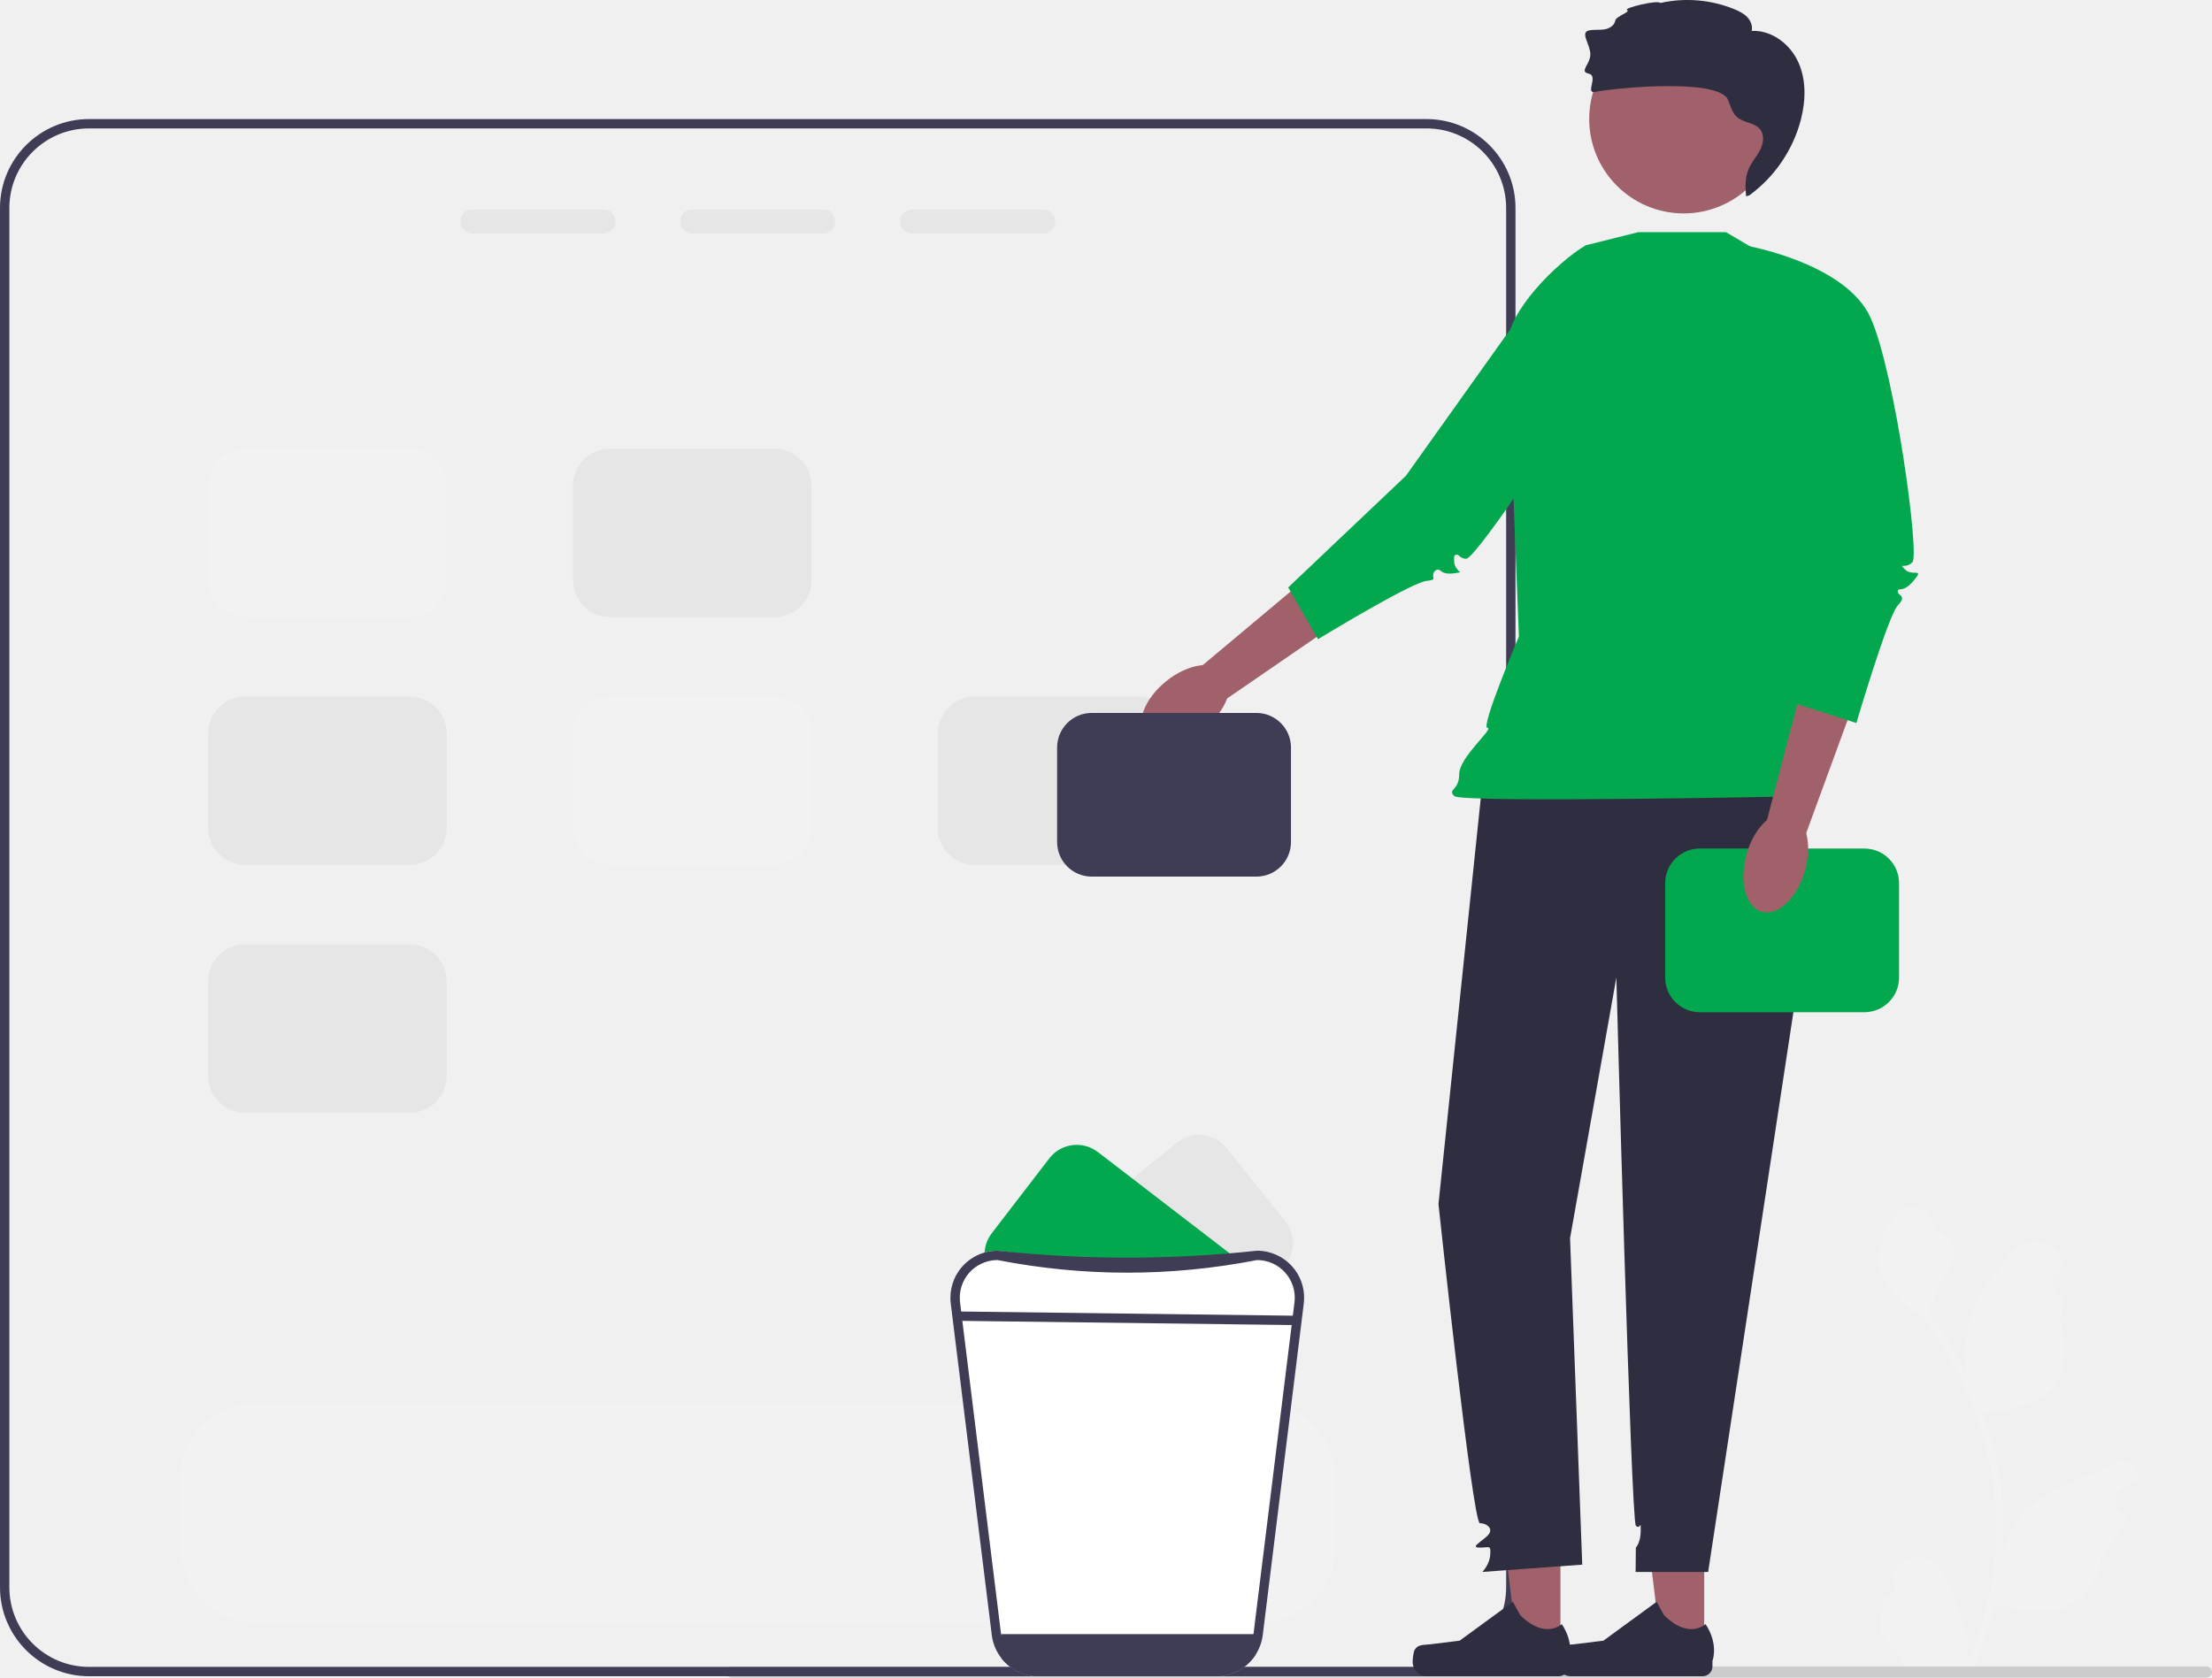
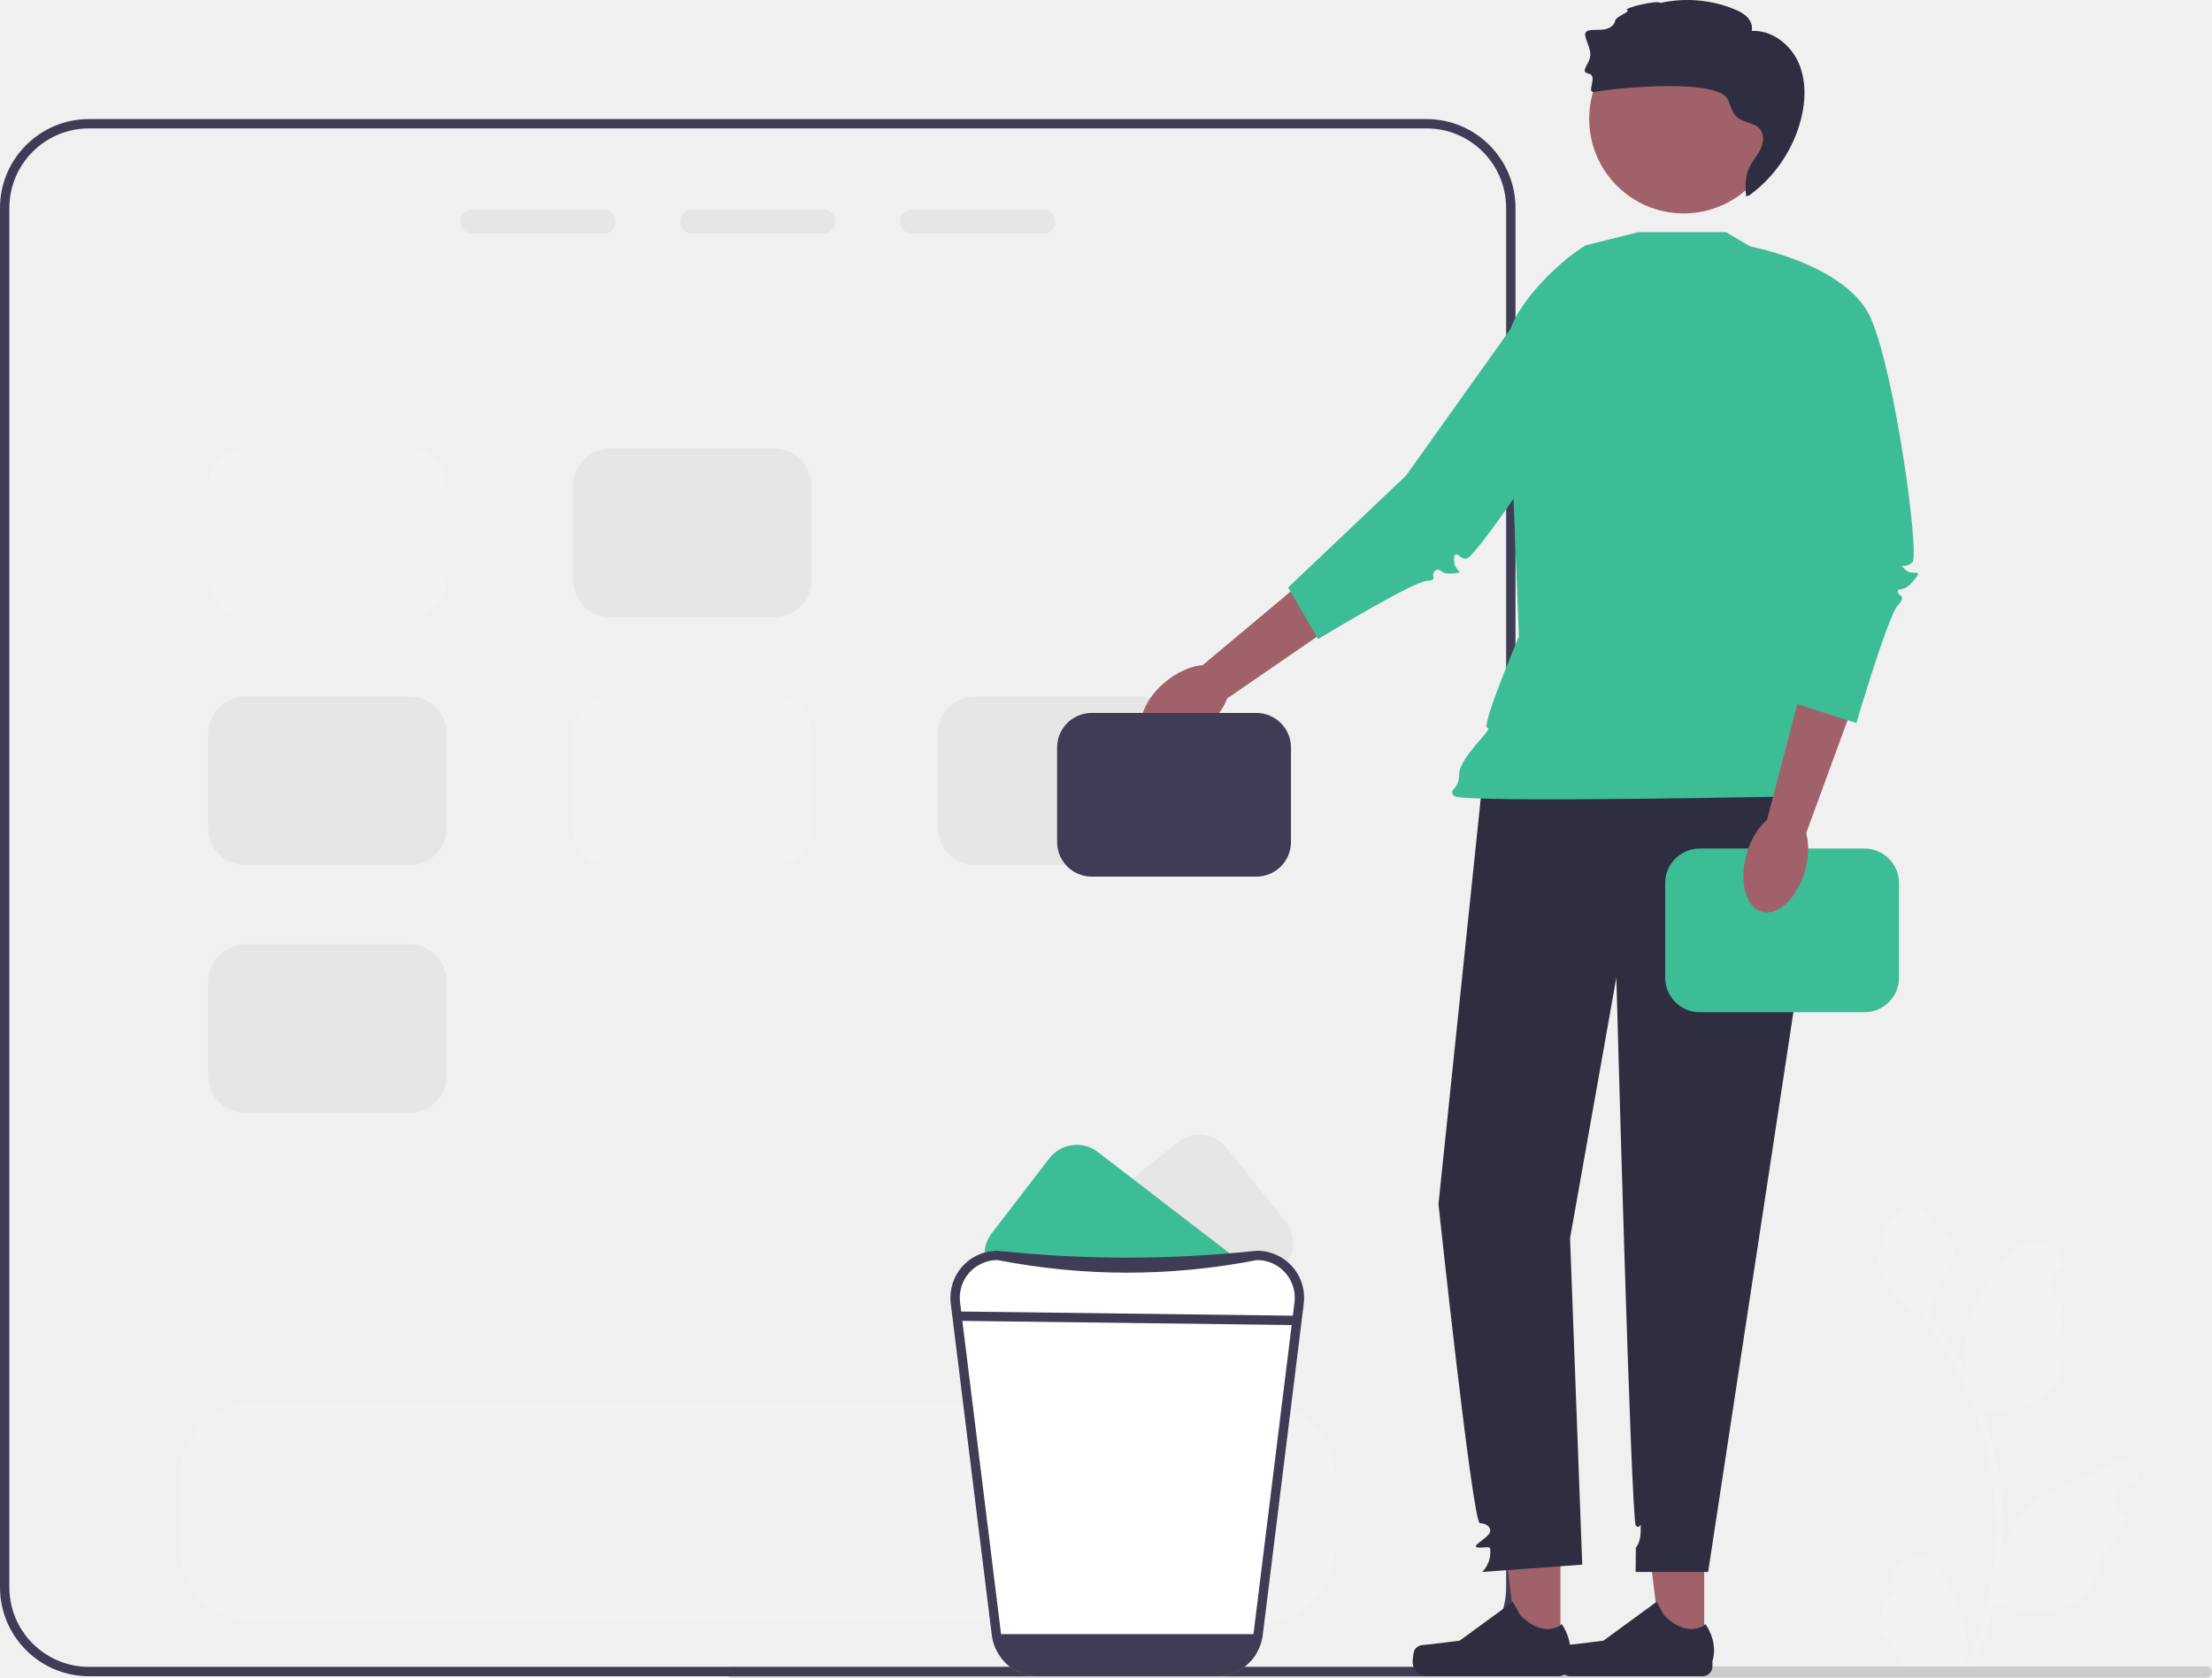
<svg xmlns="http://www.w3.org/2000/svg" width="472.906" height="358.762" viewBox="0 0 472.906 358.762">
  <path d="M402.927,341.537c2.066,.129,3.208-2.437,1.645-3.933l-.155-.618c.02-.05,.041-.099,.062-.148,2.089-4.982,9.17-4.947,11.241,.042,1.839,4.428,4.179,8.864,4.756,13.546,.258,2.067,.142,4.172-.316,6.2,4.308-9.411,6.575-19.687,6.575-30.021,0-2.597-.142-5.193-.433-7.783-.239-2.119-.568-4.224-.995-6.31-2.306-11.277-7.299-22.018-14.5-30.99-3.462-1.892-6.349-4.851-8.093-8.397-.626-1.279-1.117-2.655-1.35-4.056,.394,.052,1.486-5.949,1.188-6.317,.549-.833,1.532-1.247,2.131-2.06,2.982-4.043,7.091-3.337,9.236,2.157,4.582,2.313,4.627,6.148,1.815,9.837-1.789,2.347-2.035,5.522-3.604,8.035,.162,.207,.329,.407,.491,.614,2.961,3.798,5.522,7.88,7.681,12.169-.61-4.766,.291-10.508,1.826-14.21,1.748-4.217,5.025-7.769,7.91-11.415,3.466-4.379,10.573-2.468,11.184,3.083,.006,.054,.012,.107,.017,.161-.429,.242-.848,.499-1.259,.77-2.339,1.547-1.531,5.174,1.241,5.602l.063,.01c-.155,1.544-.42,3.074-.807,4.579,3.702,14.316-4.29,19.53-15.701,19.764-.252,.129-.497,.258-.749,.381,1.156,3.255,2.08,6.594,2.764,9.979,.614,2.99,1.04,6.013,1.279,9.049,.297,3.83,.271,7.68-.052,11.503l.019-.136c.82-4.211,3.107-8.145,6.427-10.87,4.946-4.063,11.933-5.559,17.268-8.824,2.568-1.572,5.859,.459,5.411,3.437l-.022,.143c-.794,.323-1.569,.698-2.319,1.117-.429,.242-.848,.499-1.259,.77-2.339,1.547-1.531,5.174,1.241,5.602l.063,.01c.045,.006,.084,.013,.129,.019-1.363,3.236-3.262,6.239-5.639,8.829-2.315,12.497-12.256,13.683-22.89,10.044h-.006c-1.163,5.064-2.861,10.011-5.044,14.726h-18.02c-.065-.2-.123-.407-.181-.607,1.666,.103,3.346,.006,4.986-.297-1.337-1.641-2.674-3.294-4.011-4.935-.032-.032-.058-.065-.084-.097-.678-.84-1.363-1.673-2.041-2.512l-0-.001c-.042-2.578,.267-5.147,.879-7.64l.001-0,0-0Z" fill="#f2f2f2" />
  <path d="M155.236,357.572c0,.66,.53,1.19,1.19,1.19H471.716c.66,0,1.19-.53,1.19-1.19,0-.66-.53-1.19-1.19-1.19H156.426c-.66,0-1.19,.53-1.19,1.19Z" fill="#ccc" />
  <path d="M273.68,271.582l-4.87,3.91-1.56,1.26c-.14-.19-.3-.39-.46-.57-1.53-1.73-3.73-2.72-6.03-2.72h-39.08c-.13-.66-.16-1.33-.1-2,.17-1.94,1.1-3.81,2.74-5.12l27.45-22.05c3.18-2.56,7.84-2.05,10.4,1.14l12.65,15.75c2.56,3.19,2.05,7.84-1.14,10.4Z" fill="#e6e6e6" />
-   <path d="M265.5,273.462h-48.26c-1.26,0-2.49,.3-3.59,.86l-.27-.21c-.48-.37-.91-.79-1.26-1.24-2.09-2.6-2.22-6.37-.1-9.13l12.31-16.02c2.49-3.24,7.14-3.85,10.38-1.36l27.91,21.45c1.26,.96,2.11,2.25,2.55,3.65,.2,.65,.32,1.32,.33,2Z" fill="#03a84e" />
+   <path d="M265.5,273.462h-48.26c-1.26,0-2.49,.3-3.59,.86l-.27-.21c-.48-.37-.91-.79-1.26-1.24-2.09-2.6-2.22-6.37-.1-9.13l12.31-16.02c2.49-3.24,7.14-3.85,10.38-1.36l27.91,21.45c1.26,.96,2.11,2.25,2.55,3.65,.2,.65,.32,1.32,.33,2Z" fill="#3cbd96" />
  <g>
    <path d="M304.98,25.462H19.02C8.53,25.462,0,33.992,0,44.482V339.442c0,10.49,8.53,19.02,19.02,19.02H304.98c10.49,0,19.02-8.53,19.02-19.02V44.482c0-10.49-8.53-19.02-19.02-19.02Zm17.02,313.98c0,9.39-7.63,17.02-17.02,17.02H19.02c-9.39,0-17.02-7.63-17.02-17.02V44.482c0-9.39,7.63-17.02,17.02-17.02H304.98c9.39,0,17.02,7.63,17.02,17.02V339.442Z" fill="#3f3d56" />
    <g>
      <path d="M129.03,44.812h-28.06c-1.41,0-2.56,1.15-2.56,2.56,0,1.42,1.15,2.57,2.56,2.57h28.06c1.41,0,2.56-1.15,2.56-2.57,0-1.41-1.15-2.56-2.56-2.56Z" fill="#e6e6e6" />
      <path d="M176.03,44.812h-28.06c-1.41,0-2.56,1.15-2.56,2.56,0,1.42,1.15,2.57,2.56,2.57h28.06c1.41,0,2.56-1.15,2.56-2.57,0-1.41-1.15-2.56-2.56-2.56Z" fill="#e6e6e6" />
      <path d="M223.03,44.812h-28.06c-1.41,0-2.56,1.15-2.56,2.56,0,1.42,1.15,2.57,2.56,2.57h28.06c1.41,0,2.56-1.15,2.56-2.57,0-1.41-1.15-2.56-2.56-2.56Z" fill="#e6e6e6" />
    </g>
    <path d="M87.6,95.962H52.4c-4.36,0-7.9,3.54-7.9,7.9v20.2c0,4.36,3.54,7.9,7.9,7.9h35.2c4.36,0,7.9-3.54,7.9-7.9v-20.2c0-4.36-3.54-7.9-7.9-7.9Z" fill="#f2f2f2" />
    <path d="M87.6,148.962H52.4c-4.36,0-7.9,3.54-7.9,7.9v20.2c0,4.36,3.54,7.9,7.9,7.9h35.2c4.36,0,7.9-3.54,7.9-7.9v-20.2c0-4.36-3.54-7.9-7.9-7.9Z" fill="#e6e6e6" />
    <path d="M87.6,201.962H52.4c-4.36,0-7.9,3.54-7.9,7.9v20.2c0,4.36,3.54,7.9,7.9,7.9h35.2c4.36,0,7.9-3.54,7.9-7.9v-20.2c0-4.36-3.54-7.9-7.9-7.9Z" fill="#e6e6e6" />
    <path d="M165.6,95.962h-35.2c-4.36,0-7.9,3.54-7.9,7.9v20.2c0,4.36,3.54,7.9,7.9,7.9h35.2c4.36,0,7.9-3.54,7.9-7.9v-20.2c0-4.36-3.54-7.9-7.9-7.9Z" fill="#e6e6e6" />
    <path d="M165.6,148.962h-35.2c-4.36,0-7.9,3.54-7.9,7.9v20.2c0,4.36,3.54,7.9,7.9,7.9h35.2c4.36,0,7.9-3.54,7.9-7.9v-20.2c0-4.36-3.54-7.9-7.9-7.9Z" fill="#f2f2f2" />
    <path d="M243.6,148.962h-35.2c-4.36,0-7.9,3.54-7.9,7.9v20.2c0,4.36,3.54,7.9,7.9,7.9h35.2c4.36,0,7.9-3.54,7.9-7.9v-20.2c0-4.36-3.54-7.9-7.9-7.9Z" fill="#e6e6e6" />
    <path d="M269.31,299.962H54.69c-8.93,0-16.19,7.26-16.19,16.19v14.62c0,8.93,7.26,16.19,16.19,16.19h214.62c8.93,0,16.19-7.26,16.19-16.19v-14.62c0-8.93-7.26-16.19-16.19-16.19Z" fill="#f2f2f2" />
  </g>
  <path d="M276.81,271.492c-.17-.21-.34-.43-.52-.63-1.91-2.16-4.65-3.4-7.53-3.4-18.133,2.693-36.646,2.64-55.52,0-1.82,0-3.58,.5-5.12,1.41-.89,.52-1.71,1.19-2.41,1.99-1.91,2.15-2.8,5.03-2.45,7.89l8.77,70.89c.62,5.03,4.91,8.82,9.97,8.82h38c5.06,0,9.35-3.79,9.97-8.82l8.77-70.89c.32-2.59-.38-5.19-1.93-7.26Z" fill="#fff" />
  <path d="M276.81,271.492c-.17-.21-.34-.43-.52-.63-1.91-2.16-4.65-3.4-7.53-3.4-18.507,1.984-37.013,1.984-55.52,0-1.82,0-3.58,.5-5.12,1.41-.89,.52-1.71,1.19-2.41,1.99-1.91,2.15-2.8,5.03-2.45,7.89l8.77,70.89c.23,1.89,.98,3.6,2.09,5,1.85,2.33,4.69,3.81,7.84,3.82h38.04c3.53,0,6.69-1.85,8.48-4.67,.78-1.23,1.3-2.63,1.49-4.15l8.77-70.89c.32-2.59-.38-5.19-1.93-7.26Zm-.06,7.01l-8.76,70.89c0,.02-.01,.05-.01,.07-.53,4-3.95,7-7.98,7h-38c-4.03,0-7.45-3-7.98-7,0-.02-.01-.05-.01-.07l-8.76-70.89c-.28-2.29,.43-4.59,1.96-6.32,.69-.78,1.52-1.41,2.44-1.86,1.1-.56,2.33-.86,3.59-.86,18.507,3.601,37.014,3.601,55.52,0,2.3,0,4.5,.99,6.03,2.72,.16,.18,.32,.38,.46,.57,1.21,1.65,1.75,3.71,1.5,5.75Z" fill="#3f3d56" />
  <path d="M269,349.462l-.52,4.33c-1.79,2.82-4.95,4.67-8.48,4.67h-38.04c-3.15-.01-5.99-1.49-7.84-3.82l-.12-5.18h55Z" fill="#3f3d56" />
  <g>
    <g>
      <polygon points="309.031 117.286 261.167 150.178 255.266 143.799 299.297 106.906 309.031 117.286" fill="#a0616a" />
      <ellipse cx="253.41" cy="150.719" rx="10.94" ry="6.496" transform="translate(-38.54487 191.8921) rotate(-38.76989)" fill="#a0616a" />
    </g>
    <g>
      <polygon points="333.607 353.01 324.512 353.01 320.185 317.929 333.608 317.93 333.607 353.01" fill="#a0616a" />
      <path d="M302.447,352.804h0c-.283,.477-.433,2.016-.433,2.571h0c0,1.705,1.382,3.087,3.087,3.087h28.166c1.163,0,2.106-.943,2.106-2.106v-1.173s1.393-3.524-1.475-7.868c0,0-3.565,3.401-8.893-1.926l-1.571-2.846-11.372,8.317-6.303,.776c-1.379,.17-2.602-.026-3.311,1.168Z" fill="#2f2e41" />
    </g>
    <g>
      <polygon points="364.342 353.01 355.247 353.01 350.921 317.929 364.344 317.93 364.342 353.01" fill="#a0616a" />
      <path d="M333.182,352.804h0c-.283,.477-.433,2.016-.433,2.571h0c0,1.705,1.382,3.087,3.087,3.087h28.166c1.163,0,2.106-.943,2.106-2.106v-1.173s1.393-3.524-1.475-7.868c0,0-3.565,3.401-8.893-1.926l-1.571-2.846-11.372,8.317-6.303,.776c-1.379,.17-2.602-.026-3.311,1.168Z" fill="#2f2e41" />
    </g>
    <path d="M317.953,157.48l-10.419,100.02s7.293,68.243,8.856,68.243,3.126,1.288,1.563,2.728-3.647,2.482-1.563,2.482,2.337-.636,2.21,1.505-1.689,3.704-1.689,3.704l21.358-1.563-2.605-69.806,9.898-55.74s3.126,116.169,4.168,117.211,1.042-1.563,1.042,1.042-1.042,3.647-1.042,3.647l-.049,5.209h15.505l22.052-144.821-3.647-36.466-65.638,2.605Z" fill="#2f2e41" />
-     <path d="M369.005,49.646h-18.754l-11.251,2.816c-6.076,3.608-16.969,14.345-16.695,21.406l2.42,62.253s-8.288,19.533-6.725,19.533-6.038,6.254-6.038,9.9-2.605,3.126-1.042,4.688,76.317,0,76.317,0c0,0,.781-1.563,.781-4.168s1.551-4.155,1.551-4.155v-4.891l-4.676-17,8.335-76.057-24.224-14.326Z" fill="#03a84e" />
-     <path d="M275.404,125.624l6.386,11.057c3.487-2.111,20.331-12.23,23.245-12.466,1.097-.089,1.343-.295,1.392-.356,.048-.061,.034-.196,.005-.413-.045-.336-.114-.844,.28-1.277,.577-.636,1.083-.253,1.328-.069,.379,.286,1.015,.765,3.062,.475,.524-.074,.854-.138,1.061-.188l-.023-.021c-.446-.421-1.194-1.125-1.248-2.256-.049-1.013-.062-1.284,.307-1.459,.341-.159,.606,.08,.765,.223,.267,.243,.707,.641,1.611,.606,2.314-.757,23.82-31.809,28.019-44.179,1.046-3.08,.916-5.94-.384-8.5-2.493-4.908-8.597-7.366-10.104-7.91l-30.53,42.847-25.171,23.888Z" fill="#03a84e" />
+     <path d="M369.005,49.646h-18.754l-11.251,2.816c-6.076,3.608-16.969,14.345-16.695,21.406l2.42,62.253s-8.288,19.533-6.725,19.533-6.038,6.254-6.038,9.9-2.605,3.126-1.042,4.688,76.317,0,76.317,0c0,0,.781-1.563,.781-4.168s1.551-4.155,1.551-4.155v-4.891l-4.676-17,8.335-76.057-24.224-14.326Z" fill="#3cbd96" />
+     <path d="M275.404,125.624l6.386,11.057c3.487-2.111,20.331-12.23,23.245-12.466,1.097-.089,1.343-.295,1.392-.356,.048-.061,.034-.196,.005-.413-.045-.336-.114-.844,.28-1.277,.577-.636,1.083-.253,1.328-.069,.379,.286,1.015,.765,3.062,.475,.524-.074,.854-.138,1.061-.188l-.023-.021c-.446-.421-1.194-1.125-1.248-2.256-.049-1.013-.062-1.284,.307-1.459,.341-.159,.606,.08,.765,.223,.267,.243,.707,.641,1.611,.606,2.314-.757,23.82-31.809,28.019-44.179,1.046-3.08,.916-5.94-.384-8.5-2.493-4.908-8.597-7.366-10.104-7.91l-30.53,42.847-25.171,23.888Z" fill="#3cbd96" />
    <circle cx="359.959" cy="25.436" r="20.201" fill="#a0616a" />
    <path d="M384.399,13.159c-1.775-3.807-5.71-6.765-9.905-6.549,.253-1.057-.216-2.188-.969-2.97-.754-.783-1.757-1.272-2.763-1.684-4.971-2.033-10.569-2.499-15.807-1.317-.526-.728-8.002,1.11-7.108,1.5,.894,.39-2.375,1.322-2.529,2.285-.169,1.055-1.287,1.702-2.343,1.867-1.056,.165-2.146,.004-3.196,.204-2.116,.403,.252,3.005,.222,5.159-.03,2.154-2.456,3.63-.352,4.093,2.172,.477-.832,4.322,1.352,3.907,4.941-.939,26.519-2.94,28.44,1.708,.533,1.291,.867,2.753,1.915,3.677,1.426,1.257,3.803,1.156,4.969,2.657,.941,1.21,.671,2.986-.024,4.352s-1.754,2.529-2.384,3.926c-.845,1.873-.84,3.959-.599,6.03,.187-.097,.474-.195,.904-.292l-.186,.023c5.391-3.927,9.352-9.774,10.998-16.237,1.037-4.071,1.14-8.531-.635-12.338Z" fill="#2f2e41" />
-     <rect x="356" y="181.462" width="50" height="35" rx="7.398" ry="7.398" fill="#03a84e" />
+     <rect x="356" y="181.462" width="50" height="35" rx="7.398" ry="7.398" fill="#3cbd96" />
    <g>
      <polygon points="405.621 124.979 385.651 179.514 377.146 177.731 391.674 122.155 405.621 124.979" fill="#a0616a" />
      <ellipse cx="379.64" cy="184.447" rx="10.94" ry="6.496" transform="translate(98.5753 499.3284) rotate(-74.16042)" fill="#a0616a" />
    </g>
-     <path d="M373,52.462s21.791,3.696,27.001,15.677,10.419,50.531,8.856,52.094-3.126,0-1.563,1.563,4.21-.496,1.845,2.357-3.408,1.29-3.408,2.332,2.084,.759,0,2.984-8.856,25.147-8.856,25.147l-13.023-4.168,2.605-34.903-13.456-63.083Z" fill="#03a84e" />
+     <path d="M373,52.462s21.791,3.696,27.001,15.677,10.419,50.531,8.856,52.094-3.126,0-1.563,1.563,4.21-.496,1.845,2.357-3.408,1.29-3.408,2.332,2.084,.759,0,2.984-8.856,25.147-8.856,25.147l-13.023-4.168,2.605-34.903-13.456-63.083Z" fill="#3cbd96" />
  </g>
  <rect x="226" y="152.462" width="50" height="35" rx="7.398" ry="7.398" fill="#3f3d56" />
  <rect x="239.905" y="246.007" width="2" height="71.816" transform="translate(-44.02375 519.2467) rotate(-89.27774)" fill="#3f3d56" />
</svg>
